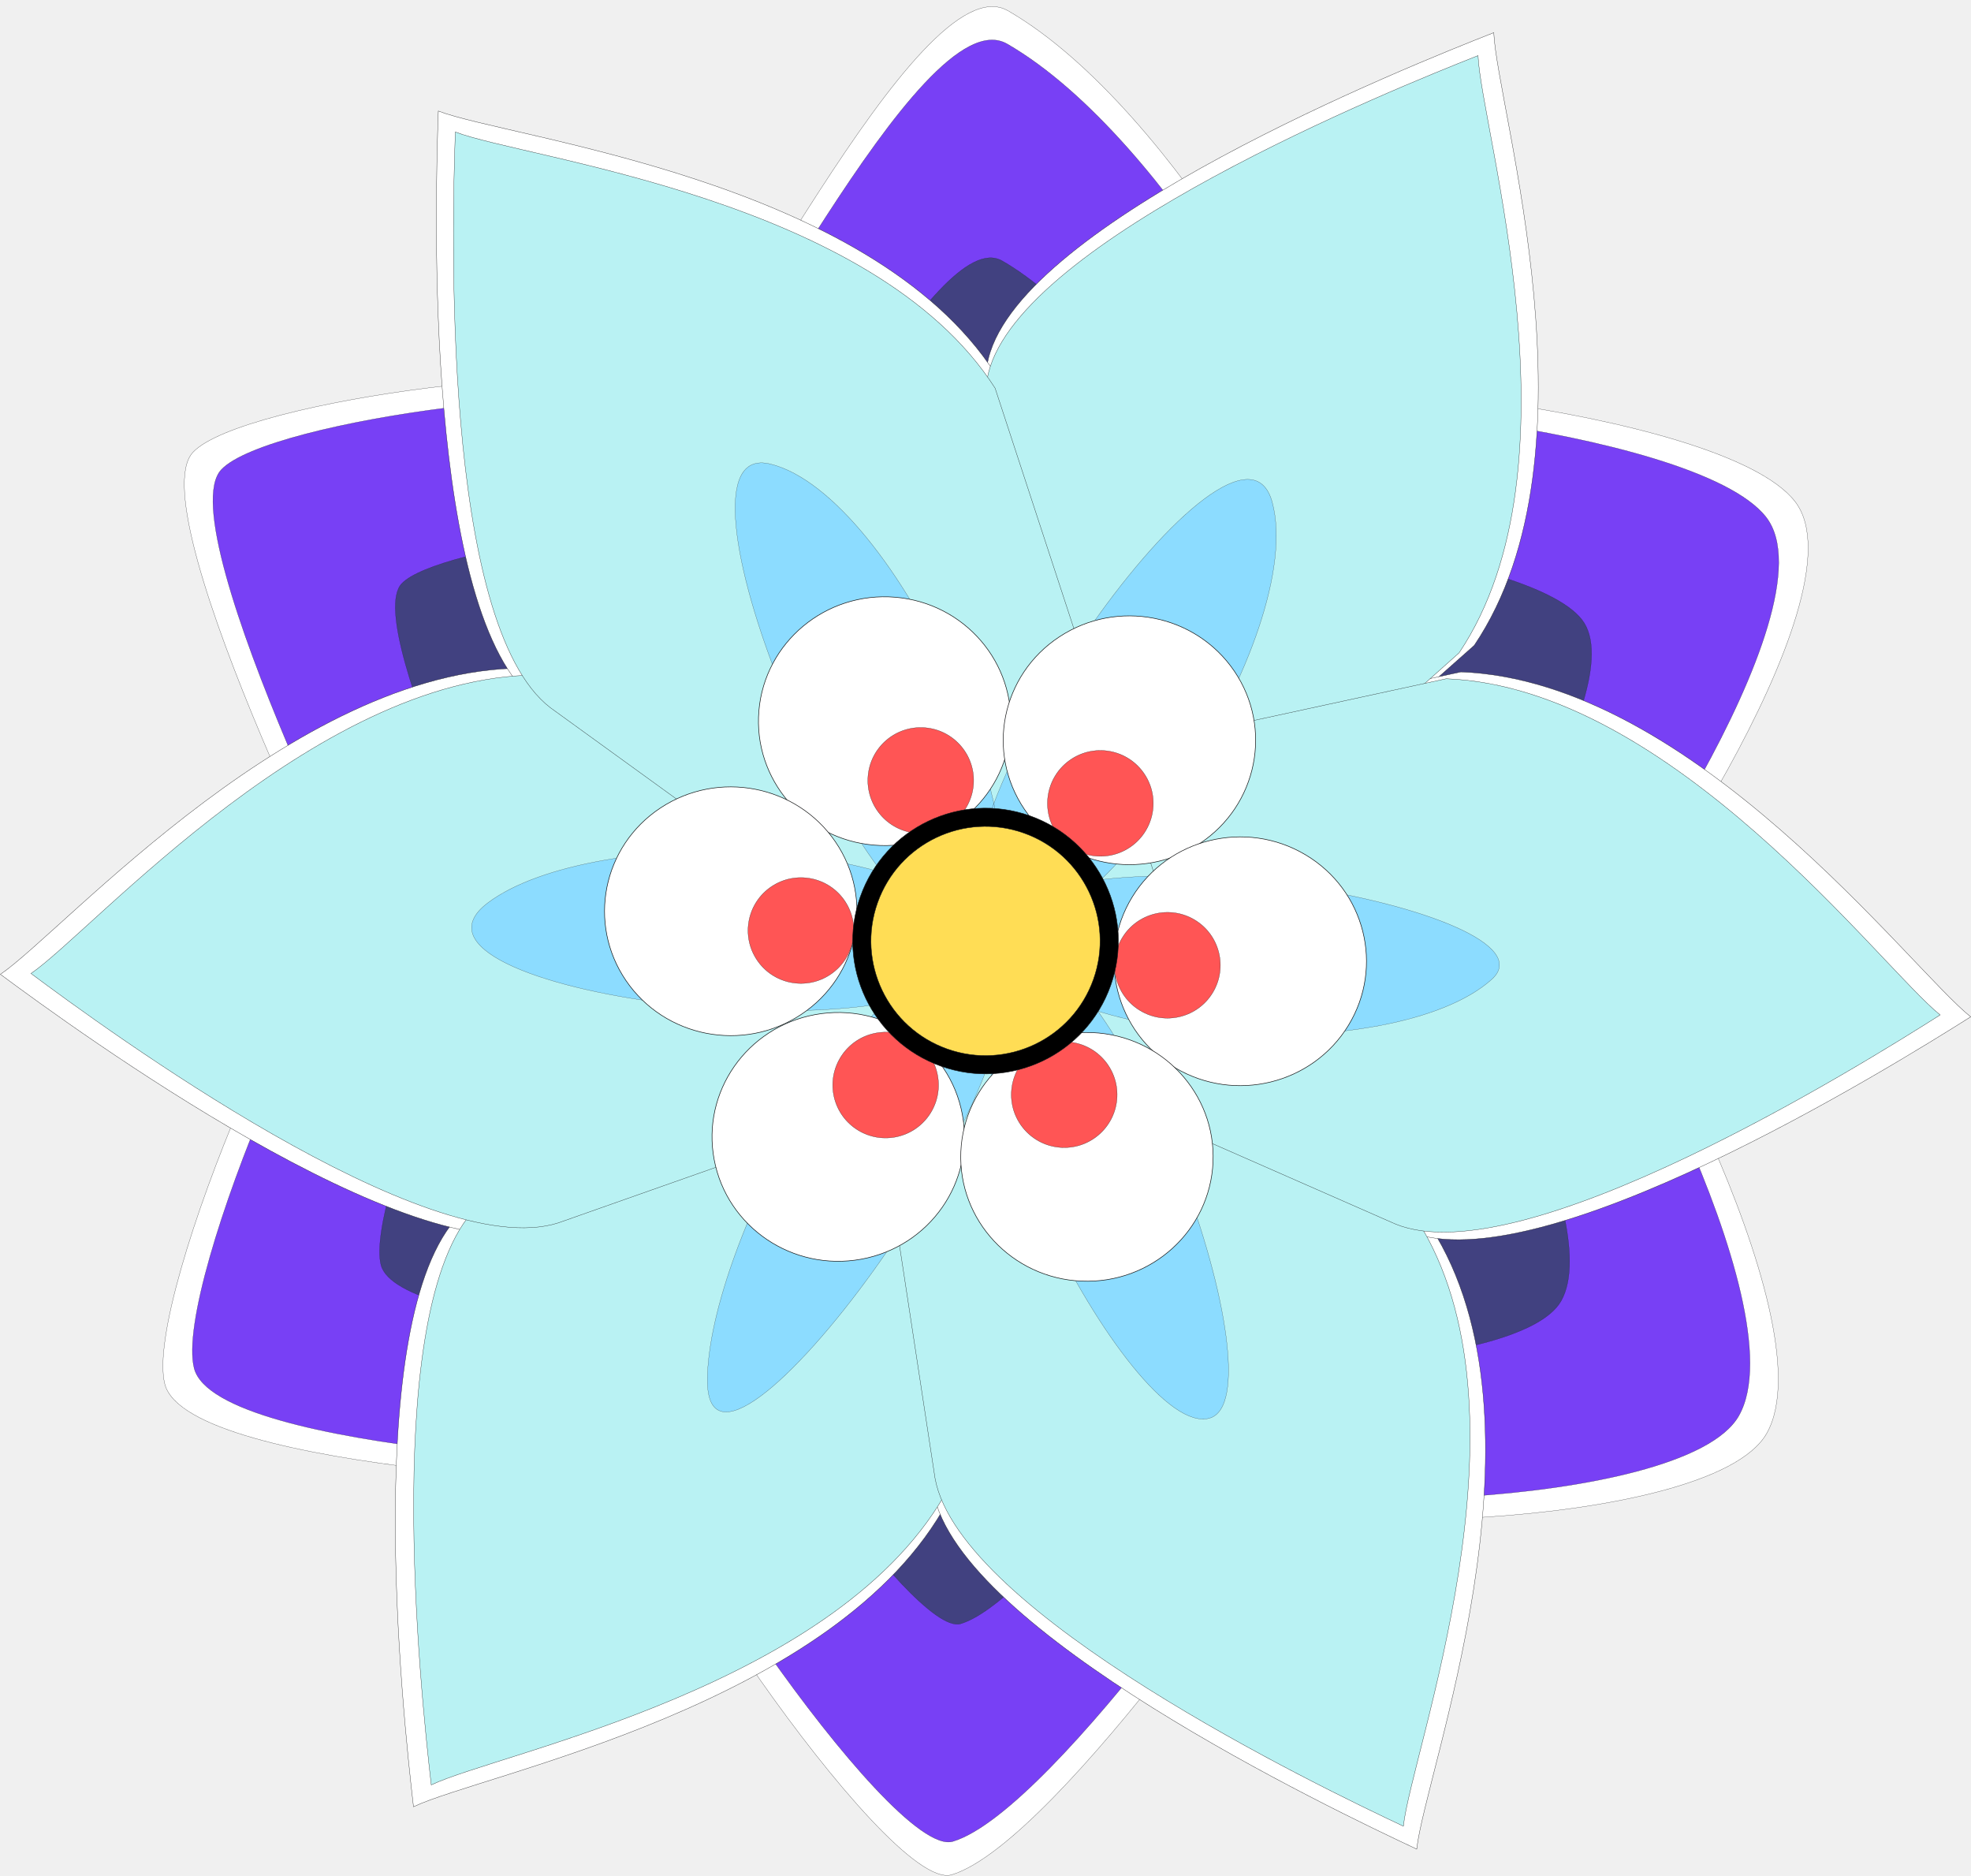
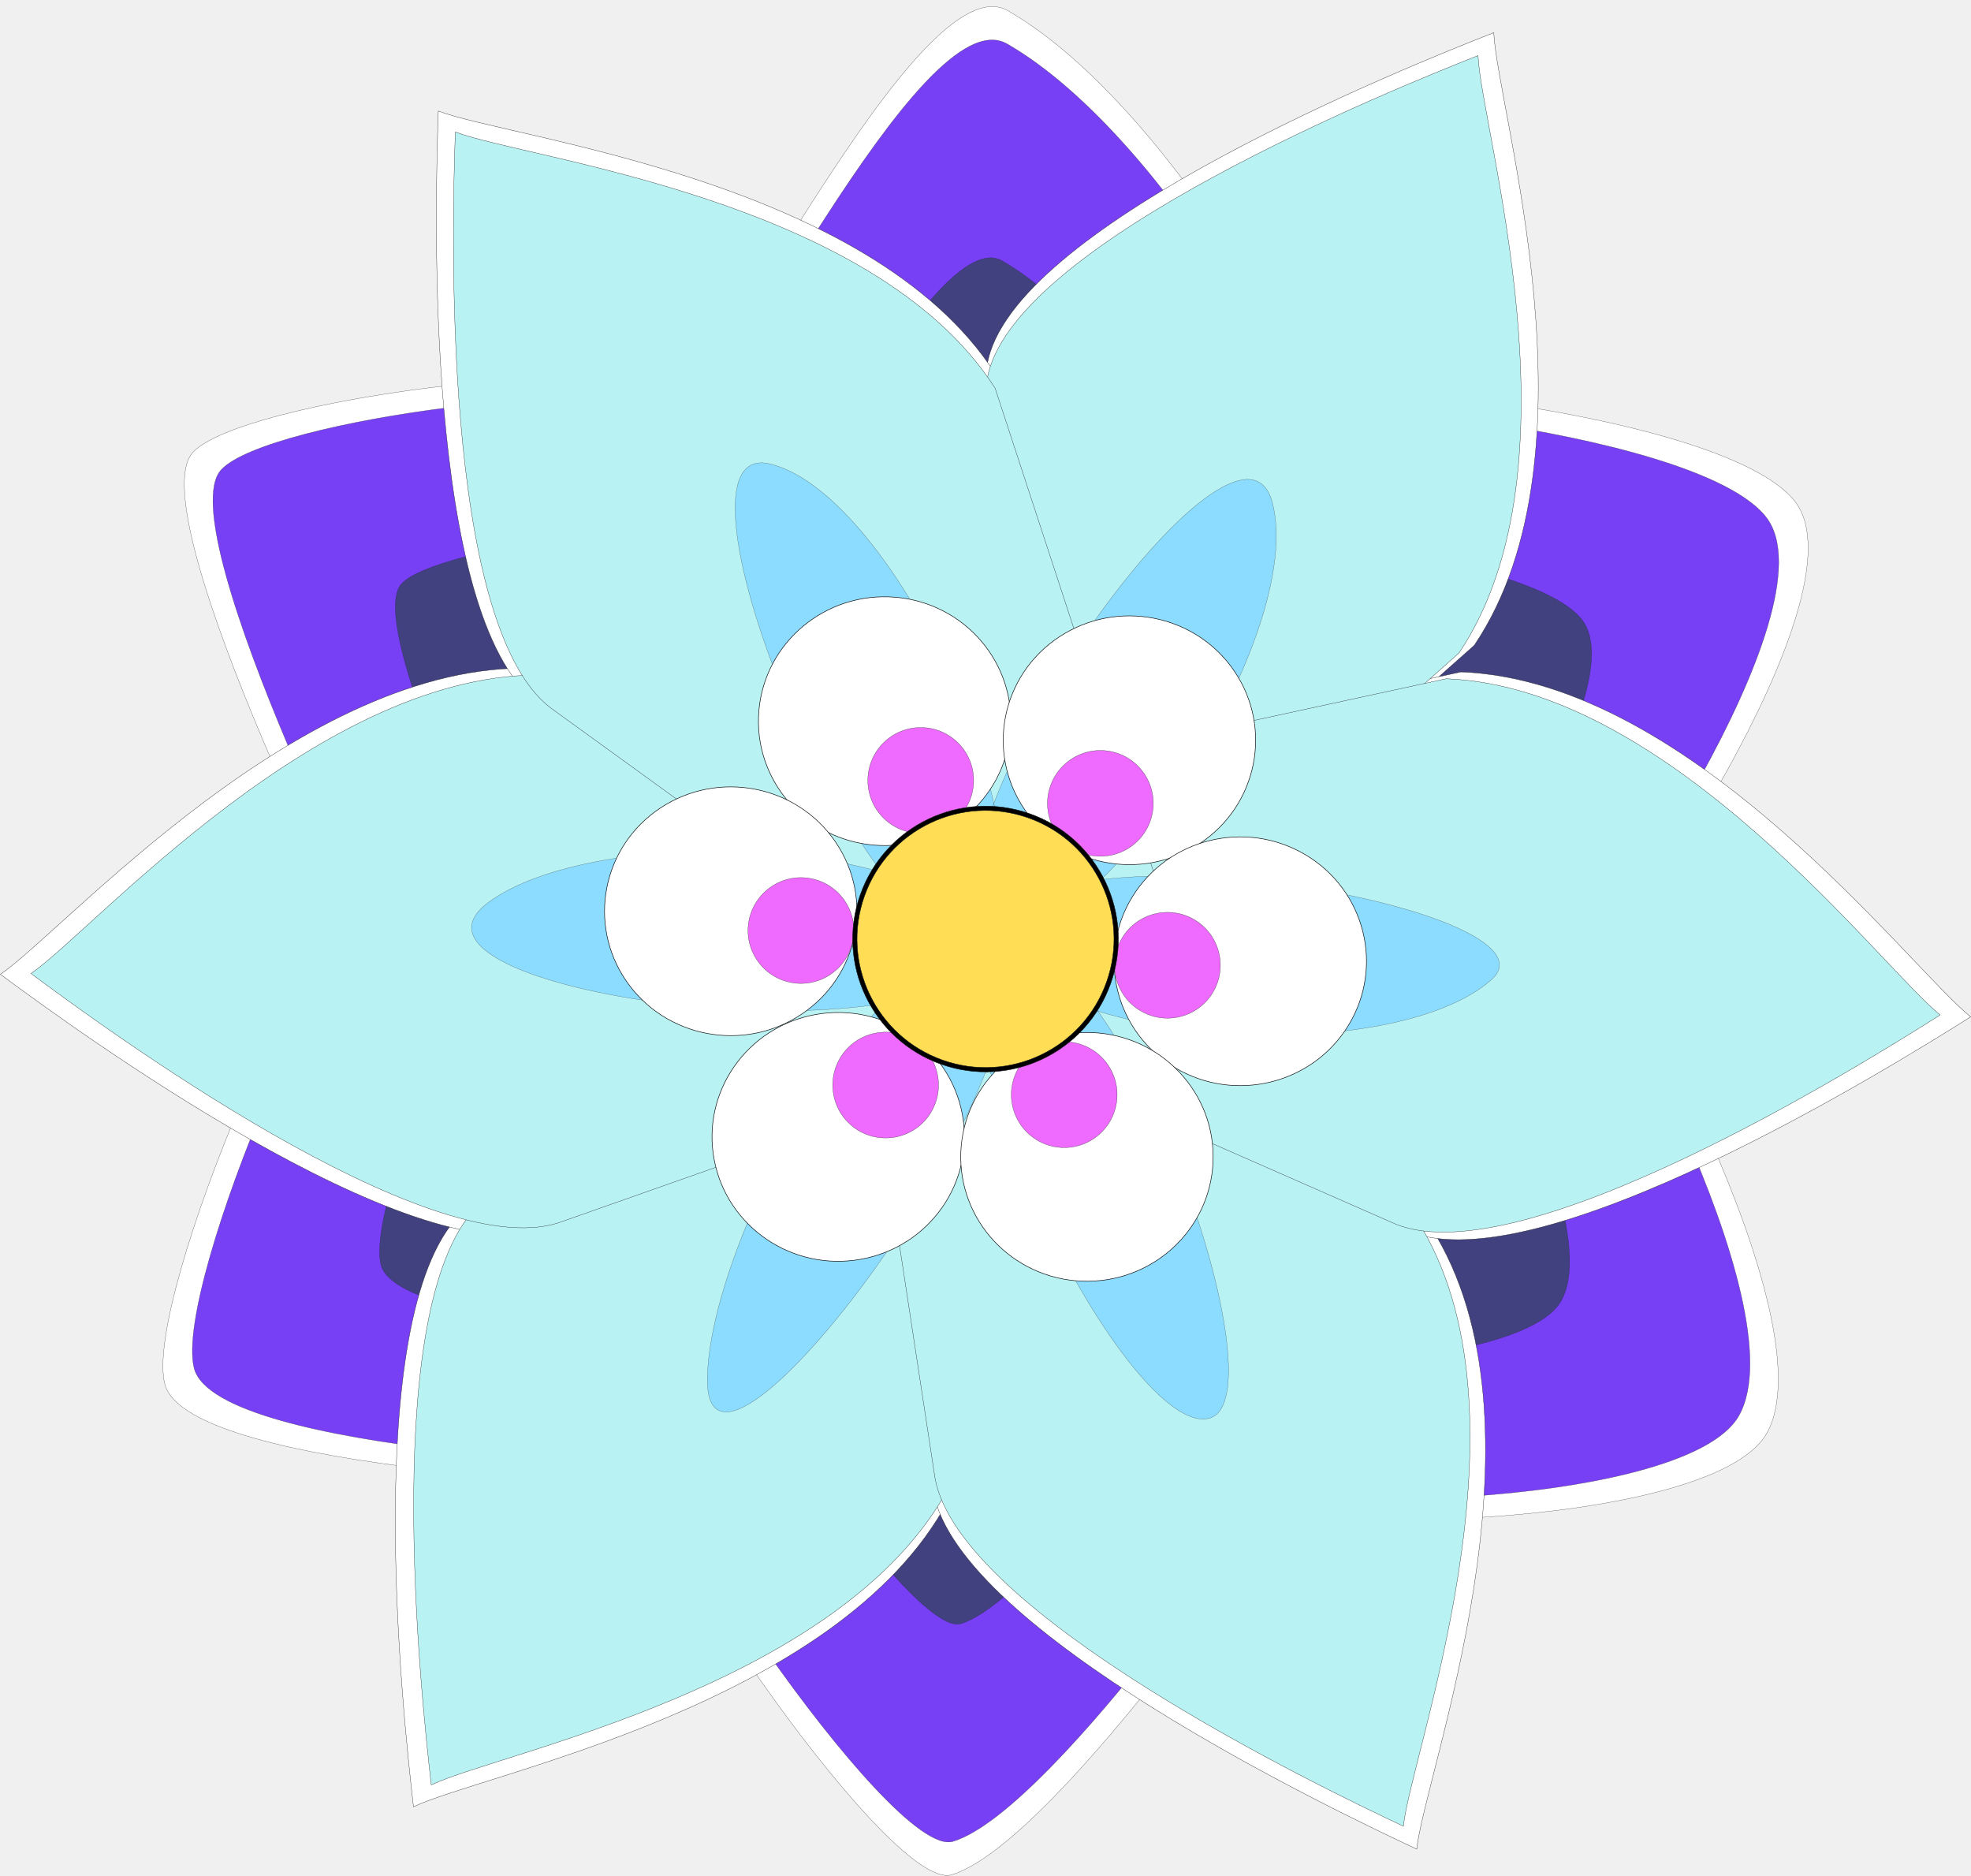
- <svg xmlns="http://www.w3.org/2000/svg" width="127.64mm" height="121.43mm" version="1.1" viewBox="0 0 127.64 121.43">
-   <g transform="translate(-111.56 22.159)">
-     <g transform="translate(74.835 -114.19)">
-       <g transform="translate(-4.4539 4.4539)" stroke="#161718">
-         <path d="m102.81 208.96c-4.205 1.266-22.647-26.569-18.878-25.301 0.767 0.258-30.568-0.677-32.077-6.462-1.46-5.598 10.518-33.266 12.309-29.123 1.571 3.634-14.183-27.284-10.484-31.22 3.166-3.369 27.122-6.46 31.187-3.821 2.13 1.383 15.733-28.143 21.593-24.758 11.105 6.415 21.749 27.197 18.878 25.301-3.435-2.268 27.271 0.315 32.077 6.462 4.827 6.174-12.35 30.456-12.309 29.123 0.054-1.717 14.65 23.871 10.484 31.22-3.695 6.519-34.513 6.663-31.187 3.821 1.817-1.552-14.68 22.677-21.593 24.758z" fill="#fff" stroke-width=".014" style="mix-blend-mode:normal" />
-         <path d="m102.89 206.8c-4.054 1.221-21.839-25.62-18.204-24.398 0.74 0.249-29.477-0.653-30.932-6.231-1.408-5.398 10.142-32.078 11.869-28.083 1.515 3.504-13.677-26.31-10.11-30.105 3.053-3.248 26.154-6.23 30.073-3.685 2.054 1.333 15.171-27.139 20.822-23.874 10.708 6.186 20.973 26.226 18.204 24.398-3.312-2.187 26.298 0.304 30.932 6.231 4.655 5.954-11.91 29.369-11.869 28.083 0.052-1.656 14.127 23.019 10.11 30.105-3.563 6.286-33.281 6.425-30.073 3.685 1.752-1.497-14.156 21.867-20.822 23.874z" fill="#7840f5" stroke-width=".013" style="mix-blend-mode:normal" />
-         <path d="m103.39 192.71c-3.098 0.926-16.685-19.428-13.908-18.501 0.565 0.189-22.52-0.495-23.632-4.725-1.075-4.093 7.748-24.324 9.068-21.295 1.157 2.657-10.449-19.95-7.724-22.828 2.332-2.463 19.982-4.724 22.976-2.794 1.569 1.011 11.591-20.579 15.908-18.103 8.181 4.691 16.023 19.887 13.908 18.501-2.531-1.658 20.091 0.23 23.632 4.725 3.556 4.515-9.099 22.27-9.068 21.295 0.04-1.256 10.793 17.455 7.724 22.828-2.722 4.766-25.426 4.872-22.976 2.794 1.338-1.135-10.815 16.581-15.908 18.103z" fill="#414180" stroke-width=".01" style="mix-blend-mode:normal" />
+ <svg xmlns="http://www.w3.org/2000/svg" id="svg921" viewBox="0 0 127.64 121.43" version="1.1" height="121.43mm" width="127.64mm">
+   <defs id="defs925" />
+   <g id="g1400">
+     <g transform="translate(-41.1789,-87.5771)" stroke="#161718" id="g829">
+       <path d="m 102.81,208.96 c -4.205,1.266 -22.647,-26.569 -18.878,-25.301 0.767,0.258 -30.568,-0.677 -32.077,-6.462 -1.46,-5.598 10.518,-33.266 12.309,-29.123 1.571,3.634 -14.183,-27.284 -10.484,-31.22 3.166,-3.369 27.122,-6.46 31.187,-3.821 2.13,1.383 15.733,-28.143 21.593,-24.758 11.105,6.415 21.749,27.197 18.878,25.301 -3.435,-2.268 27.271,0.315 32.077,6.462 4.827,6.174 -12.35,30.456 -12.309,29.123 0.054,-1.717 14.65,23.871 10.484,31.22 -3.695,6.519 -34.513,6.663 -31.187,3.821 1.817,-1.552 -14.68,22.677 -21.593,24.758 z" fill="#ffffff" stroke-width="0.014" style="mix-blend-mode:normal" id="path823" />
+       <path d="m 102.89,206.8 c -4.054,1.221 -21.839,-25.62 -18.204,-24.398 0.74,0.249 -29.477,-0.653 -30.932,-6.231 -1.408,-5.398 10.142,-32.078 11.869,-28.083 1.515,3.504 -13.677,-26.31 -10.11,-30.105 3.053,-3.248 26.154,-6.23 30.073,-3.685 2.054,1.333 15.171,-27.139 20.822,-23.874 10.708,6.186 20.973,26.226 18.204,24.398 -3.312,-2.187 26.298,0.304 30.932,6.231 4.655,5.954 -11.91,29.369 -11.869,28.083 0.052,-1.656 14.127,23.019 10.11,30.105 -3.563,6.286 -33.281,6.425 -30.073,3.685 1.752,-1.497 -14.156,21.867 -20.822,23.874 z" fill="#7840f5" stroke-width="0.013" style="mix-blend-mode:normal" id="path825" />
+       <path d="m 103.39,192.71 c -3.098,0.926 -16.685,-19.428 -13.908,-18.501 0.565,0.189 -22.52,-0.495 -23.632,-4.725 -1.075,-4.093 7.748,-24.324 9.068,-21.295 1.157,2.657 -10.449,-19.95 -7.724,-22.828 2.332,-2.463 19.982,-4.724 22.976,-2.794 1.569,1.011 11.591,-20.579 15.908,-18.103 8.181,4.691 16.023,19.887 13.908,18.501 -2.531,-1.658 20.091,0.23 23.632,4.725 3.556,4.515 -9.099,22.27 -9.068,21.295 0.04,-1.256 10.793,17.455 7.724,22.828 -2.722,4.766 -25.426,4.872 -22.976,2.794 1.338,-1.135 -10.815,16.581 -15.908,18.103 z" fill="#414180" stroke-width="0.01" style="mix-blend-mode:normal" id="path827" />
+     </g>
+     <g transform="translate(113.225,-57.39)" stroke="#161718" stroke-width="0.017" id="g859">
+       <g transform="matrix(0.97792,0.58296,-0.58644,0.97212,97.892,256.63)" fill="#ffffff" id="g843">
+         <path d="m -167.31,-38.476 -13.666,-0.063 -9.537,-28.314 c -2.353,-7.709 11.786,-26.456 15.046,-30.702 2.426,3.674 17.716,17.381 17.048,30.586 z" id="path831" />
+         <path d="m -167.81,-38.175 -13.666,0.063 -9.537,28.314 c -2.353,7.709 11.786,26.456 15.046,30.702 2.426,-3.674 17.716,-17.381 17.048,-30.586 z" id="path833" />
+         <path d="m -171.8,-44.353 -7.139,11.653 19.056,23.011 c 5.317,6.058 28.698,3.902 34.024,3.365 -1.847,-3.996 -5.455,-24.212 -17.035,-30.594 z" id="path835" />
+         <path d="m -180.05,-44.856 6.016,12.271 29.639,-3.763 c 7.963,-1.244 18.669,-22.142 21.069,-26.927 -4.364,-0.581 -23.366,-8.365 -34.959,-2.006 z" id="path837" />
+         <path d="m -174.6,-45.837 7.139,11.653 -19.056,23.011 c -5.317,6.058 -28.698,3.902 -34.024,3.365 1.847,-3.996 5.455,-24.212 17.035,-30.594 z" id="path839" />
+         <path d="m -167.16,-46.742 -5.522,12.5 -29.765,-2.58 c -8.006,-0.926 -19.536,-21.381 -22.124,-26.067 4.337,-0.754 23.015,-9.289 34.852,-3.396 z" id="path841" />
      </g>
-       <g transform="translate(149.95 34.641)" stroke="#161718" stroke-width=".017">
-         <g transform="matrix(.97792 .58296 -.58644 .97212 97.892 256.63)" fill="#fff">
-           <path d="m-167.31-38.476-13.666-0.063-9.537-28.314c-2.353-7.709 11.786-26.456 15.046-30.702 2.426 3.674 17.716 17.381 17.048 30.586z" />
-           <path d="m-167.81-38.175-13.666 0.063-9.537 28.314c-2.353 7.709 11.786 26.456 15.046 30.702 2.426-3.674 17.716-17.381 17.048-30.586z" />
-           <path d="m-171.8-44.353-7.139 11.653 19.056 23.011c5.317 6.058 28.698 3.902 34.024 3.365-1.847-3.996-5.455-24.212-17.035-30.594z" />
-           <path d="m-180.05-44.856 6.016 12.271 29.639-3.763c7.963-1.244 18.669-22.142 21.069-26.927-4.364-0.581-23.366-8.365-34.959-2.006z" />
-           <path d="m-174.6-45.837 7.139 11.653-19.056 23.011c-5.317 6.058-28.698 3.902-34.024 3.365 1.847-3.996 5.455-24.212 17.035-30.594z" />
-           <path d="m-167.16-46.742-5.522 12.5-29.765-2.58c-8.006-0.926-19.536-21.381-22.124-26.067 4.337-0.754 23.015-9.289 34.852-3.396z" />
-         </g>
-         <g transform="matrix(.94758 .56825 -.56825 .94758 93.324 253.14)" fill="#b9f2f3">
-           <path d="m-167.31-38.476-13.666-0.063-9.537-28.314c-2.353-7.709 11.786-26.456 15.046-30.702 2.426 3.674 17.716 17.381 17.048 30.586z" />
-           <path d="m-167.81-38.175-13.666 0.063-9.537 28.314c-2.353 7.709 11.786 26.456 15.046 30.702 2.426-3.674 17.716-17.381 17.048-30.586z" />
-           <path d="m-171.8-44.353-7.139 11.653 19.056 23.011c5.317 6.058 28.698 3.902 34.024 3.365-1.847-3.996-5.455-24.212-17.035-30.594z" />
-           <path d="m-180.05-44.856 6.016 12.271 29.639-3.763c7.963-1.244 18.669-22.142 21.069-26.927-4.364-0.581-23.366-8.365-34.959-2.006z" />
-           <path d="m-174.6-45.837 7.139 11.653-19.056 23.011c-5.317 6.058-28.698 3.902-34.024 3.365 1.847-3.996 5.455-24.212 17.035-30.594z" />
-           <path d="m-167.16-46.742-5.522 12.5-29.765-2.58c-8.006-0.926-19.536-21.381-22.124-26.067 4.337-0.754 23.015-9.289 34.852-3.396z" />
+       <g transform="matrix(0.94758,0.56825,-0.56825,0.94758,93.324,253.14)" fill="#b9f2f3" id="g857">
+         <path d="m -167.31,-38.476 -13.666,-0.063 -9.537,-28.314 c -2.353,-7.709 11.786,-26.456 15.046,-30.702 2.426,3.674 17.716,17.381 17.048,30.586 z" id="path845" />
+         <path d="m -167.81,-38.175 -13.666,0.063 -9.537,28.314 c -2.353,7.709 11.786,26.456 15.046,30.702 2.426,-3.674 17.716,-17.381 17.048,-30.586 z" id="path847" />
+         <path d="m -171.8,-44.353 -7.139,11.653 19.056,23.011 c 5.317,6.058 28.698,3.902 34.024,3.365 -1.847,-3.996 -5.455,-24.212 -17.035,-30.594 z" id="path849" />
+         <path d="m -180.05,-44.856 6.016,12.271 29.639,-3.763 c 7.963,-1.244 18.669,-22.142 21.069,-26.927 -4.364,-0.581 -23.366,-8.365 -34.959,-2.006 z" id="path851" />
+         <path d="m -174.6,-45.837 7.139,11.653 -19.056,23.011 c -5.317,6.058 -28.698,3.902 -34.024,3.365 1.847,-3.996 5.455,-24.212 17.035,-30.594 z" id="path853" />
+         <path d="m -167.16,-46.742 -5.522,12.5 -29.765,-2.58 c -8.006,-0.926 -19.536,-21.381 -22.124,-26.067 4.337,-0.754 23.015,-9.289 34.852,-3.396 z" id="path855" />
+       </g>
+     </g>
+     <g id="g1350">
+       <path id="path861" stroke-width="0.011" stroke="#161718" fill="#8cdcff" d="M 45.81,89.349 C 45.781,99.512 68.316,69.364 64.782,61.687 61.146,53.788 38.366,53.347 31.59,58.457 c -7.523,5.673 27.684,10.538 32.229,3.476 4.676,-7.266 -5.822,-29.911 -13.94,-31.894 -7.467,-1.824 5.178,30.523 13.257,31.138 8.312,0.633 21.545,-20.224 19.252,-28.663 -2.224,-8.186 -22.506,19.985 -18.972,27.662 3.636,7.899 26.859,8.936 33.192,3.23 4.867,-4.385 -27.684,-10.538 -32.229,-3.476 -4.676,7.266 8.857,33.294 13.94,31.894 C 83.084,90.512 73.141,61.301 65.062,60.686 56.75,60.053 45.835,80.571 45.81,89.349 Z" />
+       <g transform="translate(-36.725,-92.031)" id="g887" stroke="#161718" fill="#ffffff">
+         <ellipse id="ellipse863" stroke-width="0.017" ry="3.671" rx="3.724" cy="133.42" cx="107.68" transform="matrix(0.9966,0.082447,-0.08489,0.99639,0,0)" />
+         <ellipse id="ellipse865" stroke-width="0.017" ry="3.687" rx="3.708" cy="175.29" cx="-13.351" transform="matrix(0.83404,-0.5517,0.563,0.82646,0,0)" />
+         <ellipse id="ellipse867" stroke-width="0.017" ry="3.723" rx="3.672" cy="61.783" cx="-177.1" transform="matrix(-0.1849,-0.98276,0.98372,-0.17971,0,0)" />
+         <ellipse id="ellipse869" stroke-width="0.017" ry="3.708" rx="3.687" cy="-9.29" cx="179.55" transform="matrix(0.56186,0.82724,-0.8348,0.55056,0,0)" />
+         <ellipse id="ellipse871" stroke-width="0.017" ry="3.71" rx="3.685" cy="-177.34" cx="75.227" transform="matrix(-0.52108,0.8535,-0.8602,-0.50995,0,0)" />
+         <g id="g885">
+           <ellipse id="ellipse873" stroke-width="0.037" ry="8.054" rx="8.172" cy="130.5" cx="105.45" transform="matrix(0.9966,0.082447,-0.08489,0.99639,0,0)" />
+           <ellipse id="ellipse875" stroke-width="0.037" ry="8.09" rx="8.135" cy="172.35" cx="-15.57" transform="matrix(0.83404,-0.5517,0.563,0.82646,0,0)" />
+           <ellipse id="ellipse877" stroke-width="0.037" ry="8.168" rx="8.057" cy="58.813" cx="-179.3" transform="matrix(-0.1849,-0.98276,0.98372,-0.17971,0,0)" />
+           <ellipse id="ellipse879" stroke-width="0.037" ry="8.136" rx="8.09" cy="-12.248" cx="177.34" transform="matrix(0.56186,0.82724,-0.8348,0.55056,0,0)" />
+           <ellipse id="ellipse881" stroke-width="0.037" ry="8.141" rx="8.085" cy="-180.3" cx="73.022" transform="matrix(-0.52108,0.8535,-0.8602,-0.50995,0,0)" />
+           <ellipse id="ellipse883" stroke-width="0.037" ry="8.053" rx="8.172" cy="-162.35" cx="-114.14" transform="matrix(-0.99914,-0.041439,0.042674,-0.99909,0,0)" />
        </g>
      </g>
-       <path d="m82.535 181.38c-0.029 10.163 22.506-19.985 18.972-27.662-3.636-7.899-26.416-8.34-33.192-3.23-7.523 5.673 27.684 10.538 32.229 3.476 4.676-7.266-5.822-29.911-13.94-31.894-7.467-1.824 5.178 30.523 13.257 31.138 8.312 0.633 21.545-20.224 19.252-28.663-2.224-8.186-22.506 19.985-18.972 27.662 3.636 7.899 26.859 8.936 33.192 3.23 4.867-4.385-27.684-10.538-32.229-3.476-4.676 7.266 8.857 33.294 13.94 31.894 4.765-1.312-5.178-30.523-13.257-31.138-8.312-0.633-19.227 19.885-19.252 28.663z" fill="#8cdcff" stroke="#161718" stroke-width=".011" />
-       <g fill="#fff" stroke="#161718">
-         <ellipse transform="matrix(.9966 .082447 -.08489 .99639 0 0)" cx="107.68" cy="133.42" rx="3.724" ry="3.671" stroke-width=".017" />
-         <ellipse transform="matrix(.83404 -.5517 .563 .82646 0 0)" cx="-13.351" cy="175.29" rx="3.708" ry="3.687" stroke-width=".017" />
-         <ellipse transform="matrix(-.1849 -.98276 .98372 -.17971 0 0)" cx="-177.1" cy="61.783" rx="3.672" ry="3.723" stroke-width=".017" />
-         <ellipse transform="matrix(.56186 .82724 -.8348 .55056 0 0)" cx="179.55" cy="-9.29" rx="3.687" ry="3.708" stroke-width=".017" />
-         <ellipse transform="matrix(-.52108 .8535 -.8602 -.50995 0 0)" cx="75.227" cy="-177.34" rx="3.685" ry="3.71" stroke-width=".017" />
-         <g>
-           <ellipse transform="matrix(.9966 .082447 -.08489 .99639 0 0)" cx="105.45" cy="130.5" rx="8.171" ry="8.054" stroke-width=".037" />
-           <ellipse transform="matrix(.83404 -.5517 .563 .82646 0 0)" cx="-15.57" cy="172.35" rx="8.135" ry="8.09" stroke-width=".037" />
-           <ellipse transform="matrix(-.1849 -.98276 .98372 -.17971 0 0)" cx="-179.3" cy="58.813" rx="8.057" ry="8.168" stroke-width=".037" />
-           <ellipse transform="matrix(.56186 .82724 -.8348 .55056 0 0)" cx="177.34" cy="-12.248" rx="8.09" ry="8.136" stroke-width=".037" />
-           <ellipse transform="matrix(-.52108 .8535 -.8602 -.50995 0 0)" cx="73.022" cy="-180.3" rx="8.085" ry="8.141" stroke-width=".037" />
-           <ellipse transform="matrix(-.99914 -.041439 .042674 -.99909 0 0)" cx="-114.14" cy="-162.35" rx="8.172" ry="8.053" stroke-width=".037" />
-         </g>
+       <g style="fill:#ef6bff;fill-opacity:1" transform="translate(-36.725,-92.031)" id="g901" stroke-width="0.015" stroke="#161718" fill="#ff5555">
+         <circle style="fill:#ef6bff;fill-opacity:1" id="circle889" r="3.426" cy="175.81" cx="-11.317" transform="rotate(-33.873)" />
+         <circle style="fill:#ef6bff;fill-opacity:1" id="circle891" r="3.426" cy="134" cx="107.94" transform="rotate(4.7989)" />
+         <circle style="fill:#ef6bff;fill-opacity:1" id="circle893" r="3.426" cy="62.928" cx="-176.71" transform="rotate(-100.5)" />
+         <circle style="fill:#ef6bff;fill-opacity:1" id="circle895" r="3.426" cy="-9.621" cx="179.77" transform="rotate(56.206)" />
+         <circle style="fill:#ef6bff;fill-opacity:1" id="circle897" r="3.426" cy="-175.91" cx="74.51" transform="rotate(121.03)" />
+         <circle style="fill:#ef6bff;fill-opacity:1" id="circle899" r="3.426" cy="-158.32" cx="-112.4" transform="rotate(-177.59)" />
      </g>
-       <g fill="#f55" stroke="#161718" stroke-width=".015">
-         <circle transform="rotate(-33.873)" cx="-11.317" cy="175.81" r="3.426" />
-         <circle transform="rotate(4.7989)" cx="107.94" cy="134" r="3.426" />
-         <circle transform="rotate(259.5)" cx="-176.71" cy="62.928" r="3.426" />
-         <circle transform="rotate(56.206)" cx="179.77" cy="-9.621" r="3.426" />
-         <circle transform="rotate(121.03)" cx="74.51" cy="-175.91" r="3.426" />
-         <circle transform="rotate(182.41)" cx="-112.4" cy="-158.32" r="3.426" />
+       <g transform="translate(0.00973312,-5.873106)" id="g1026">
+         <circle style="stroke:#161718" id="circle903" stroke-width="0.032" r="8.6" cy="41.536" cx="82.41" transform="rotate(19.506)" />
+         <circle style="stroke:#161718" id="circle905" stroke-width="0.031" fill="#ffdd55" cy="41.536" cx="82.41" transform="rotate(19.506)" r="8.32" />
      </g>
-       <g transform="translate(-4.4539 4.4539)" stroke="#161718">
-         <circle transform="rotate(19.506)" cx="148.56" cy="104.92" r="8.6" stroke-width=".032" />
-         <circle transform="rotate(19.506)" cx="148.56" cy="104.92" r="7.417" fill="#fd5" stroke-width=".027" />
-       </g>
-       <g transform="matrix(.66413 0 0 .66221 29.552 55.339)" stroke-width=".026">
-         <rect x="28.294" y="71.794" width="153.41" height="153.41" opacity="0" />
-         <rect x="17.815" y="55.426" width="181.12" height="183.1" opacity="0" />
-         <rect x="11.382" y="58.89" width="191.52" height="173.21" opacity="0" />
-       </g>
+     </g>
+     <g transform="matrix(0.66413,0,0,0.66221,-7.173,-36.692)" stroke-width="0.026" id="g915">
+       <rect x="28.294" y="71.794" width="153.41" height="153.41" opacity="0" id="rect909" />
+       <rect x="17.815" y="55.426" width="181.12" height="183.1" opacity="0" id="rect911" />
+       <rect x="11.382" y="58.89" width="191.52" height="173.21" opacity="0" id="rect913" />
    </g>
  </g>
</svg>
